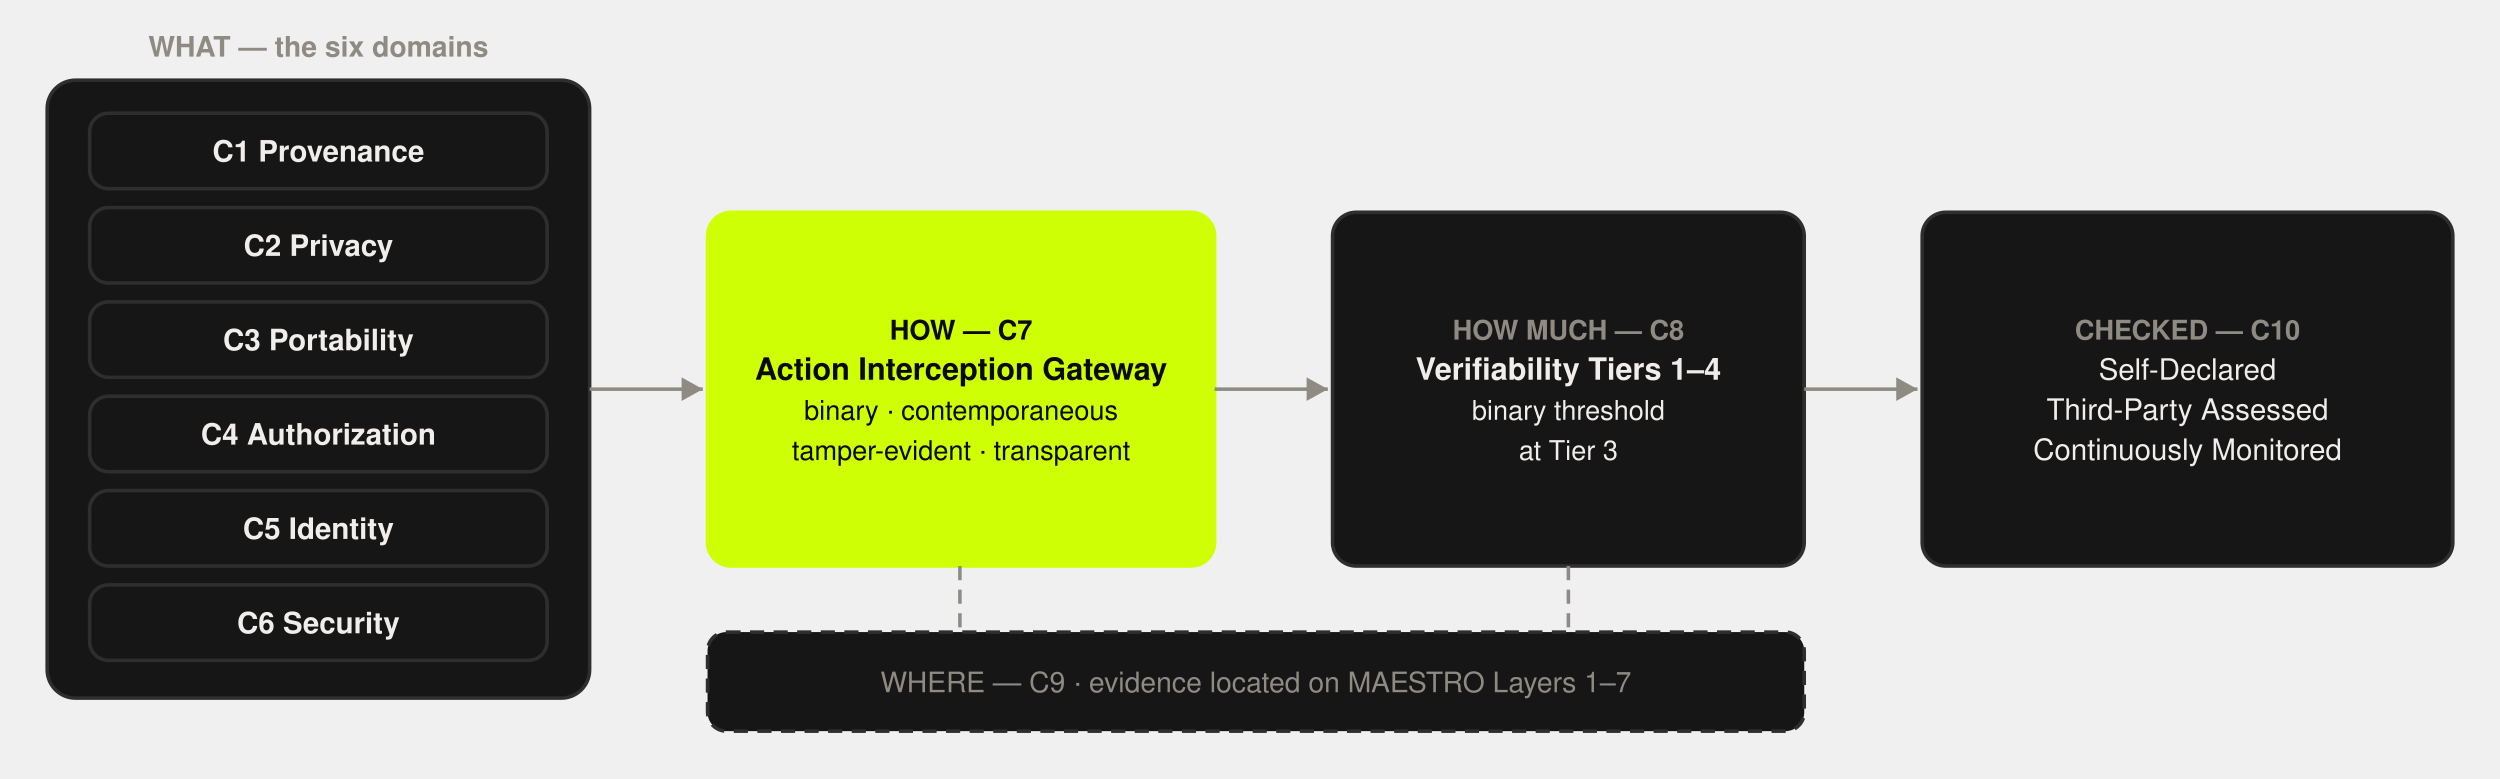
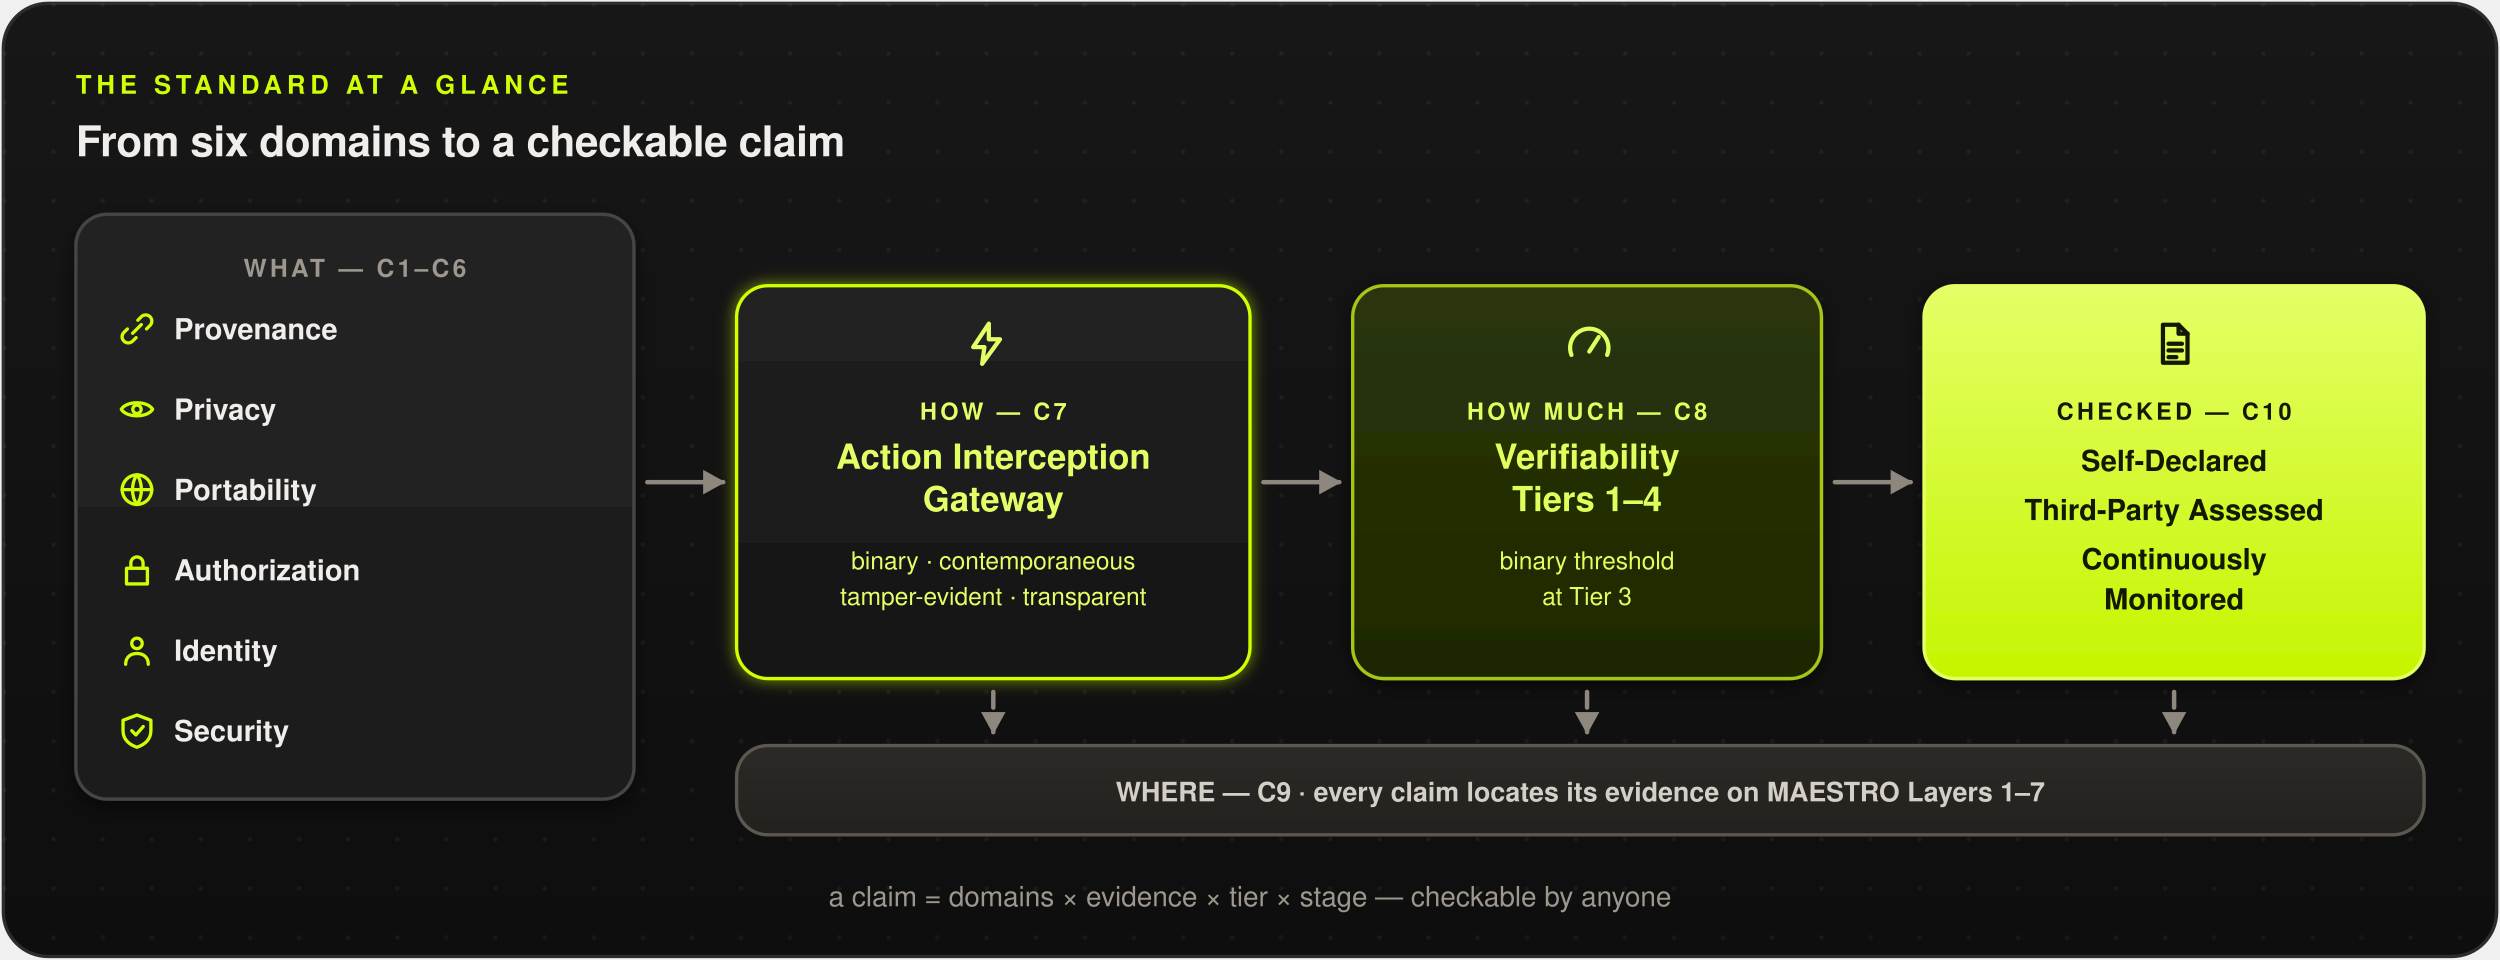
- <svg xmlns="http://www.w3.org/2000/svg" width="1060" height="330" viewBox="0 0 1060 330" font-family="Montserrat,'Source Sans 3',-apple-system,'Segoe UI',Helvetica,Arial,sans-serif">
-   <text x="135" y="24" font-size="12" fill="#8f8a82" font-weight="600" text-anchor="middle">WHAT — the six domains</text>
-   <rect x="20" y="34" width="230" height="262" rx="12" fill="#161616" stroke="#2e2e2e" stroke-width="1.5" />
-   <rect x="38" y="48" width="194" height="32" rx="8" fill="#161616" stroke="#2e2e2e" stroke-width="1.5" />
-   <text x="135.0" y="68.5" font-size="12.5" fill="#f0edea" font-weight="600" text-anchor="middle">C1  Provenance</text>
-   <rect x="38" y="88" width="194" height="32" rx="8" fill="#161616" stroke="#2e2e2e" stroke-width="1.5" />
-   <text x="135.0" y="108.5" font-size="12.5" fill="#f0edea" font-weight="600" text-anchor="middle">C2  Privacy</text>
-   <rect x="38" y="128" width="194" height="32" rx="8" fill="#161616" stroke="#2e2e2e" stroke-width="1.5" />
-   <text x="135.0" y="148.5" font-size="12.5" fill="#f0edea" font-weight="600" text-anchor="middle">C3  Portability</text>
-   <rect x="38" y="168" width="194" height="32" rx="8" fill="#161616" stroke="#2e2e2e" stroke-width="1.5" />
-   <text x="135.0" y="188.5" font-size="12.5" fill="#f0edea" font-weight="600" text-anchor="middle">C4  Authorization</text>
-   <rect x="38" y="208" width="194" height="32" rx="8" fill="#161616" stroke="#2e2e2e" stroke-width="1.5" />
-   <text x="135.0" y="228.5" font-size="12.5" fill="#f0edea" font-weight="600" text-anchor="middle">C5  Identity</text>
-   <rect x="38" y="248" width="194" height="32" rx="8" fill="#161616" stroke="#2e2e2e" stroke-width="1.5" />
-   <text x="135.0" y="268.5" font-size="12.5" fill="#f0edea" font-weight="600" text-anchor="middle">C6  Security</text>
-   <rect x="300" y="90" width="215" height="150" rx="10" fill="#cfff04" stroke="#cfff04" stroke-width="1.5" />
-   <text x="407.5" y="144.0" font-size="11.5" fill="#0a0a0a" font-weight="600" text-anchor="middle">HOW — C7</text>
-   <text x="407.5" y="161.0" font-size="13" fill="#0a0a0a" font-weight="600" text-anchor="middle">Action Interception Gateway</text>
-   <text x="407.5" y="178.0" font-size="11.5" fill="#0a0a0a" text-anchor="middle">binary · contemporaneous</text>
-   <text x="407.5" y="195.0" font-size="11.5" fill="#0a0a0a" text-anchor="middle">tamper-evident · transparent</text>
-   <rect x="565" y="90" width="200" height="150" rx="10" fill="#161616" stroke="#2e2e2e" stroke-width="1.5" />
-   <text x="665.0" y="144.0" font-size="11.5" fill="#8f8a82" font-weight="600" text-anchor="middle">HOW MUCH — C8</text>
-   <text x="665.0" y="161.0" font-size="13" fill="#f0edea" font-weight="600" text-anchor="middle">Verifiability Tiers 1–4</text>
-   <text x="665.0" y="178.0" font-size="11.5" fill="#f0edea" text-anchor="middle">binary threshold</text>
-   <text x="665.0" y="195.0" font-size="11.5" fill="#f0edea" text-anchor="middle">at Tier 3</text>
-   <rect x="815" y="90" width="225" height="150" rx="10" fill="#161616" stroke="#2e2e2e" stroke-width="1.5" />
-   <text x="927.5" y="144.0" font-size="11.5" fill="#8f8a82" font-weight="600" text-anchor="middle">CHECKED — C10</text>
-   <text x="927.5" y="161.0" font-size="12.5" fill="#f0edea" text-anchor="middle">Self-Declared</text>
-   <text x="927.5" y="178.0" font-size="12.5" fill="#f0edea" text-anchor="middle">Third-Party Assessed</text>
-   <text x="927.5" y="195.0" font-size="12.5" fill="#f0edea" text-anchor="middle">Continuously Monitored</text>
-   <line x1="250" y1="165" x2="298" y2="165" stroke="#8f8a82" stroke-width="1.5" />
-   <polygon points="298,165 289,160 289,170" fill="#8f8a82" />
-   <line x1="515" y1="165" x2="563" y2="165" stroke="#8f8a82" stroke-width="1.5" />
-   <polygon points="563,165 554,160 554,170" fill="#8f8a82" />
-   <line x1="765" y1="165" x2="813" y2="165" stroke="#8f8a82" stroke-width="1.5" />
-   <polygon points="813,165 804,160 804,170" fill="#8f8a82" />
-   <rect x="300" y="268" width="465" height="42" rx="8" fill="#161616" stroke="#2e2e2e" stroke-width="1.5" stroke-dasharray="6 4" />
-   <text x="532.5" y="293.5" font-size="12" fill="#8f8a82" text-anchor="middle">WHERE — C9 · evidence located on MAESTRO Layers 1–7</text>
-   <line x1="407" y1="240" x2="407" y2="268" stroke="#8f8a82" stroke-width="1.5" stroke-dasharray="6 4" />
-   <line x1="665" y1="240" x2="665" y2="268" stroke="#8f8a82" stroke-width="1.5" stroke-dasharray="6 4" />
+ <svg xmlns="http://www.w3.org/2000/svg" width="1120" height="430" viewBox="0 0 1120 430" font-family="Montserrat,'Source Sans 3',-apple-system,'Segoe UI',Helvetica,Arial,sans-serif">
+   <defs>
+     <linearGradient id="gPanel" x1="0" y1="0" x2="0" y2="1">
+       <stop offset="0" stop-color="#171717" />
+       <stop offset="1" stop-color="#0e0e0e" />
+     </linearGradient>
+     <linearGradient id="gCard" x1="0" y1="0" x2="0" y2="1">
+       <stop offset="0" stop-color="#242424" />
+       <stop offset="1" stop-color="#1b1b1b" />
+     </linearGradient>
+     <linearGradient id="gWarm" x1="0" y1="0" x2="0" y2="1">
+       <stop offset="0" stop-color="#2b2a26" />
+       <stop offset="1" stop-color="#22211e" />
+     </linearGradient>
+     <linearGradient id="gLime" x1="0" y1="0" x2="0" y2="1">
+       <stop offset="0" stop-color="#e3ff66" />
+       <stop offset="1" stop-color="#c6f500" />
+     </linearGradient>
+     <linearGradient id="gTint" x1="0" y1="0" x2="0" y2="1">
+       <stop offset="0" stop-color="#2a3608" />
+       <stop offset="1" stop-color="#1e2704" />
+     </linearGradient>
+     <linearGradient id="gRed" x1="0" y1="0" x2="0" y2="1">
+       <stop offset="0" stop-color="#361417" />
+       <stop offset="1" stop-color="#280f12" />
+     </linearGradient>
+     <linearGradient id="gInk" x1="0" y1="0" x2="0" y2="1">
+       <stop offset="0" stop-color="#e3ff66" />
+       <stop offset="1" stop-color="#cfff04" />
+     </linearGradient>
+     <linearGradient id="gGate" x1="0" y1="0" x2="0" y2="1">
+       <stop offset="0" stop-color="#222222" />
+       <stop offset="1" stop-color="#151515" />
+     </linearGradient>
+     <filter id="fShadow" x="-30%" y="-30%" width="160%" height="170%">
+       <feDropShadow dx="0" dy="2.5" stdDeviation="4" flood-color="#000000" flood-opacity="0.55" />
+     </filter>
+     <filter id="fGlow" x="-60%" y="-60%" width="220%" height="220%">
+       <feDropShadow dx="0" dy="0" stdDeviation="3.5" flood-color="#cfff04" flood-opacity="0.55" />
+     </filter>
+     <pattern id="pGrid" width="22" height="22" patternUnits="userSpaceOnUse">
+       <circle cx="2" cy="2" r="1" fill="#ffffff" opacity="0.05" />
+     </pattern>
+   </defs>
+   <rect x="1.5" y="1.5" width="1117" height="427" rx="20" fill="url(#gPanel)" stroke="#2c2c2c" stroke-width="1.5" />
+   <rect x="1.5" y="1.5" width="1117" height="427" rx="20" fill="url(#pGrid)" />
+   <text x="34" y="42" font-size="11.5" font-weight="700" letter-spacing="2.2" fill="#cfff04">THE STANDARD AT A GLANCE</text>
+   <text x="34" y="70" font-size="19" font-weight="700" letter-spacing="-0.2" fill="#f0edea">From six domains to a checkable claim</text>
+   <rect x="34" y="96" width="250" height="262" rx="14" fill="url(#gCard)" stroke="#454545" stroke-width="1.5" filter="url(#fShadow)" />
+   <text x="159" y="124" font-size="11" fill="#9d978e" text-anchor="middle" font-weight="700" letter-spacing="1.5">WHAT — C1–C6</text>
+   <g transform="translate(52,138) scale(0.78)" fill="none" stroke="#cfff04" stroke-width="1.9" stroke-linecap="round" stroke-linejoin="round">
+     <path d="M9.5 14.5 L14.5 9.5" />
+     <path d="M12.5 7 L14.5 5 A3.5 3.5 0 0 1 19.5 10 L17.5 12" />
+     <path d="M11.5 17 L9.5 19 A3.5 3.5 0 0 1 4.5 14 L6.5 12" />
+   </g>
+   <text x="78" y="152" font-size="13" fill="#f0edea" text-anchor="start" font-weight="700">Provenance</text>
+   <g transform="translate(52,174) scale(0.78)" fill="none" stroke="#cfff04" stroke-width="1.9" stroke-linecap="round" stroke-linejoin="round">
+     <path d="M3 12 C6 7 18 7 21 12 C18 17 6 17 3 12 Z" />
+     <path d="M12 12 m-2.4 0 a2.4 2.4 0 1 0 4.8 0 a2.4 2.4 0 1 0 -4.8 0" />
+   </g>
+   <text x="78" y="188" font-size="13" fill="#f0edea" text-anchor="start" font-weight="700">Privacy</text>
+   <g transform="translate(52,210) scale(0.78)" fill="none" stroke="#cfff04" stroke-width="1.9" stroke-linecap="round" stroke-linejoin="round">
+     <path d="M12 12 m-8.5 0 a8.5 8.5 0 1 0 17 0 a8.5 8.5 0 1 0 -17 0" />
+     <path d="M12 3.5 C8.6 8 8.6 16 12 20.5 C15.4 16 15.4 8 12 3.5 M3.5 12 H20.5" />
+   </g>
+   <text x="78" y="224" font-size="13" fill="#f0edea" text-anchor="start" font-weight="700">Portability</text>
+   <g transform="translate(52,246) scale(0.78)" fill="none" stroke="#cfff04" stroke-width="1.9" stroke-linecap="round" stroke-linejoin="round">
+     <path d="M6 11 H18 V20 H6 Z" />
+     <path d="M8.5 11 V8 A3.5 3.5 0 0 1 15.5 8 V11" />
+   </g>
+   <text x="78" y="260" font-size="13" fill="#f0edea" text-anchor="start" font-weight="700">Authorization</text>
+   <g transform="translate(52,282) scale(0.78)" fill="none" stroke="#cfff04" stroke-width="1.9" stroke-linecap="round" stroke-linejoin="round">
+     <path d="M12 8 m-3 0 a3 3 0 1 0 6 0 a3 3 0 1 0 -6 0" />
+     <path d="M5.5 20 C5.5 15.8 8.4 13.8 12 13.8 C15.6 13.8 18.5 15.8 18.5 20" />
+   </g>
+   <text x="78" y="296" font-size="13" fill="#f0edea" text-anchor="start" font-weight="700">Identity</text>
+   <g transform="translate(52,318) scale(0.78)" fill="none" stroke="#cfff04" stroke-width="1.9" stroke-linecap="round" stroke-linejoin="round">
+     <path d="M12 3 L20 6 V12 C20 17 16.5 20 12 21.5 C7.5 20 4 17 4 12 V6 Z" />
+     <path d="M9 12 L11.4 14.4 L15.6 9.6" />
+   </g>
+   <text x="78" y="332" font-size="13" fill="#f0edea" text-anchor="start" font-weight="700">Security</text>
+   <rect x="330" y="128" width="230" height="176" rx="14" fill="url(#gGate)" stroke="#cfff04" stroke-width="1.5" filter="url(#fGlow)" />
+   <g transform="translate(430,142) scale(1.0)" fill="none" stroke="#e3ff66" stroke-width="1.9" stroke-linecap="round" stroke-linejoin="round">
+     <path d="M13 3 L6 13.5 H11 L10 21 L18 10 H13 Z" />
+   </g>
+   <text x="445" y="188" font-size="10.5" fill="#e3ff66" text-anchor="middle" font-weight="700" letter-spacing="1.5">HOW — C7</text>
+   <text x="445" y="210" font-size="15.5" fill="#e3ff66" text-anchor="middle" font-weight="700">Action Interception</text>
+   <text x="445" y="229" font-size="15.5" fill="#e3ff66" text-anchor="middle" font-weight="700">Gateway</text>
+   <text x="445" y="255" font-size="11" fill="#e3ff66" text-anchor="middle">binary · contemporaneous</text>
+   <text x="445" y="271" font-size="11" fill="#e3ff66" text-anchor="middle">tamper-evident · transparent</text>
+   <rect x="606" y="128" width="210" height="176" rx="14" fill="url(#gTint)" stroke="#a5c614" stroke-width="1.5" filter="url(#fShadow)" />
+   <g transform="translate(700,142) scale(1.0)" fill="none" stroke="#dfff5e" stroke-width="1.9" stroke-linecap="round" stroke-linejoin="round">
+     <path d="M4 17 A8.6 8.6 0 1 1 20 17" />
+     <path d="M12 15.5 L16.2 9" />
+   </g>
+   <text x="711" y="188" font-size="10.5" fill="#dfff5e" text-anchor="middle" font-weight="700" letter-spacing="1.5">HOW MUCH — C8</text>
+   <text x="711" y="210" font-size="15.5" fill="#dfff5e" text-anchor="middle" font-weight="700">Verifiability</text>
+   <text x="711" y="229" font-size="15.5" fill="#dfff5e" text-anchor="middle" font-weight="700">Tiers 1–4</text>
+   <text x="711" y="255" font-size="11" fill="#dfff5e" text-anchor="middle">binary threshold</text>
+   <text x="711" y="271" font-size="11" fill="#dfff5e" text-anchor="middle">at Tier 3</text>
+   <rect x="862" y="128" width="224" height="176" rx="14" fill="url(#gLime)" stroke="#e3ff66" stroke-width="1.5" filter="url(#fShadow)" />
+   <g transform="translate(962,142) scale(1.0)" fill="none" stroke="#131800" stroke-width="1.9" stroke-linecap="round" stroke-linejoin="round">
+     <path d="M7 3.5 H14 L18 7.5 V20.5 H7 Z" />
+     <path d="M14 3.5 V7.5 H18" />
+     <path d="M9.5 12 H15.5 M9.5 15 H15.5 M9.5 18 H13" />
+   </g>
+   <text x="974" y="188" font-size="10.5" fill="#131800" text-anchor="middle" font-weight="700" letter-spacing="1.5">CHECKED — C10</text>
+   <text x="974" y="211" font-size="13" fill="#131800" text-anchor="middle" font-weight="700">Self-Declared</text>
+   <text x="974" y="233" font-size="13" fill="#131800" text-anchor="middle" font-weight="700">Third-Party Assessed</text>
+   <text x="974" y="255" font-size="13" fill="#131800" text-anchor="middle" font-weight="700">Continuously</text>
+   <text x="974" y="273" font-size="13" fill="#131800" text-anchor="middle" font-weight="700">Monitored</text>
+   <line x1="290" y1="216" x2="324" y2="216" stroke="#8d877e" stroke-width="2" stroke-linecap="round" />
+   <polygon points="325,216 315,210.5 315,221.5" fill="#8d877e" />
+   <line x1="566" y1="216" x2="600" y2="216" stroke="#8d877e" stroke-width="2" stroke-linecap="round" />
+   <polygon points="601,216 591,210.5 591,221.5" fill="#8d877e" />
+   <line x1="822" y1="216" x2="856" y2="216" stroke="#8d877e" stroke-width="2" stroke-linecap="round" />
+   <polygon points="857,216 847,210.5 847,221.5" fill="#8d877e" />
+   <rect x="330" y="334" width="756" height="40" rx="14" fill="url(#gWarm)" stroke="#5c5850" stroke-width="1.5" />
+   <text x="708" y="359" font-size="12" fill="#d4cfc7" text-anchor="middle" font-weight="700">WHERE — C9 · every claim locates its evidence on MAESTRO Layers 1–7</text>
+   <line x1="445" y1="310" x2="445" y2="328" stroke="#8d877e" stroke-width="2" stroke-linecap="round" stroke-dasharray="7 5" />
+   <polygon points="445,329 439.5,319 450.5,319" fill="#8d877e" />
+   <line x1="711" y1="310" x2="711" y2="328" stroke="#8d877e" stroke-width="2" stroke-linecap="round" stroke-dasharray="7 5" />
+   <polygon points="711,329 705.5,319 716.5,319" fill="#8d877e" />
+   <line x1="974" y1="310" x2="974" y2="328" stroke="#8d877e" stroke-width="2" stroke-linecap="round" stroke-dasharray="7 5" />
+   <polygon points="974,329 968.5,319 979.5,319" fill="#8d877e" />
+   <text x="560.0" y="406" font-size="12.5" fill="#9d978e" text-anchor="middle">a claim = domains × evidence × tier × stage — checkable by anyone</text>
</svg>
